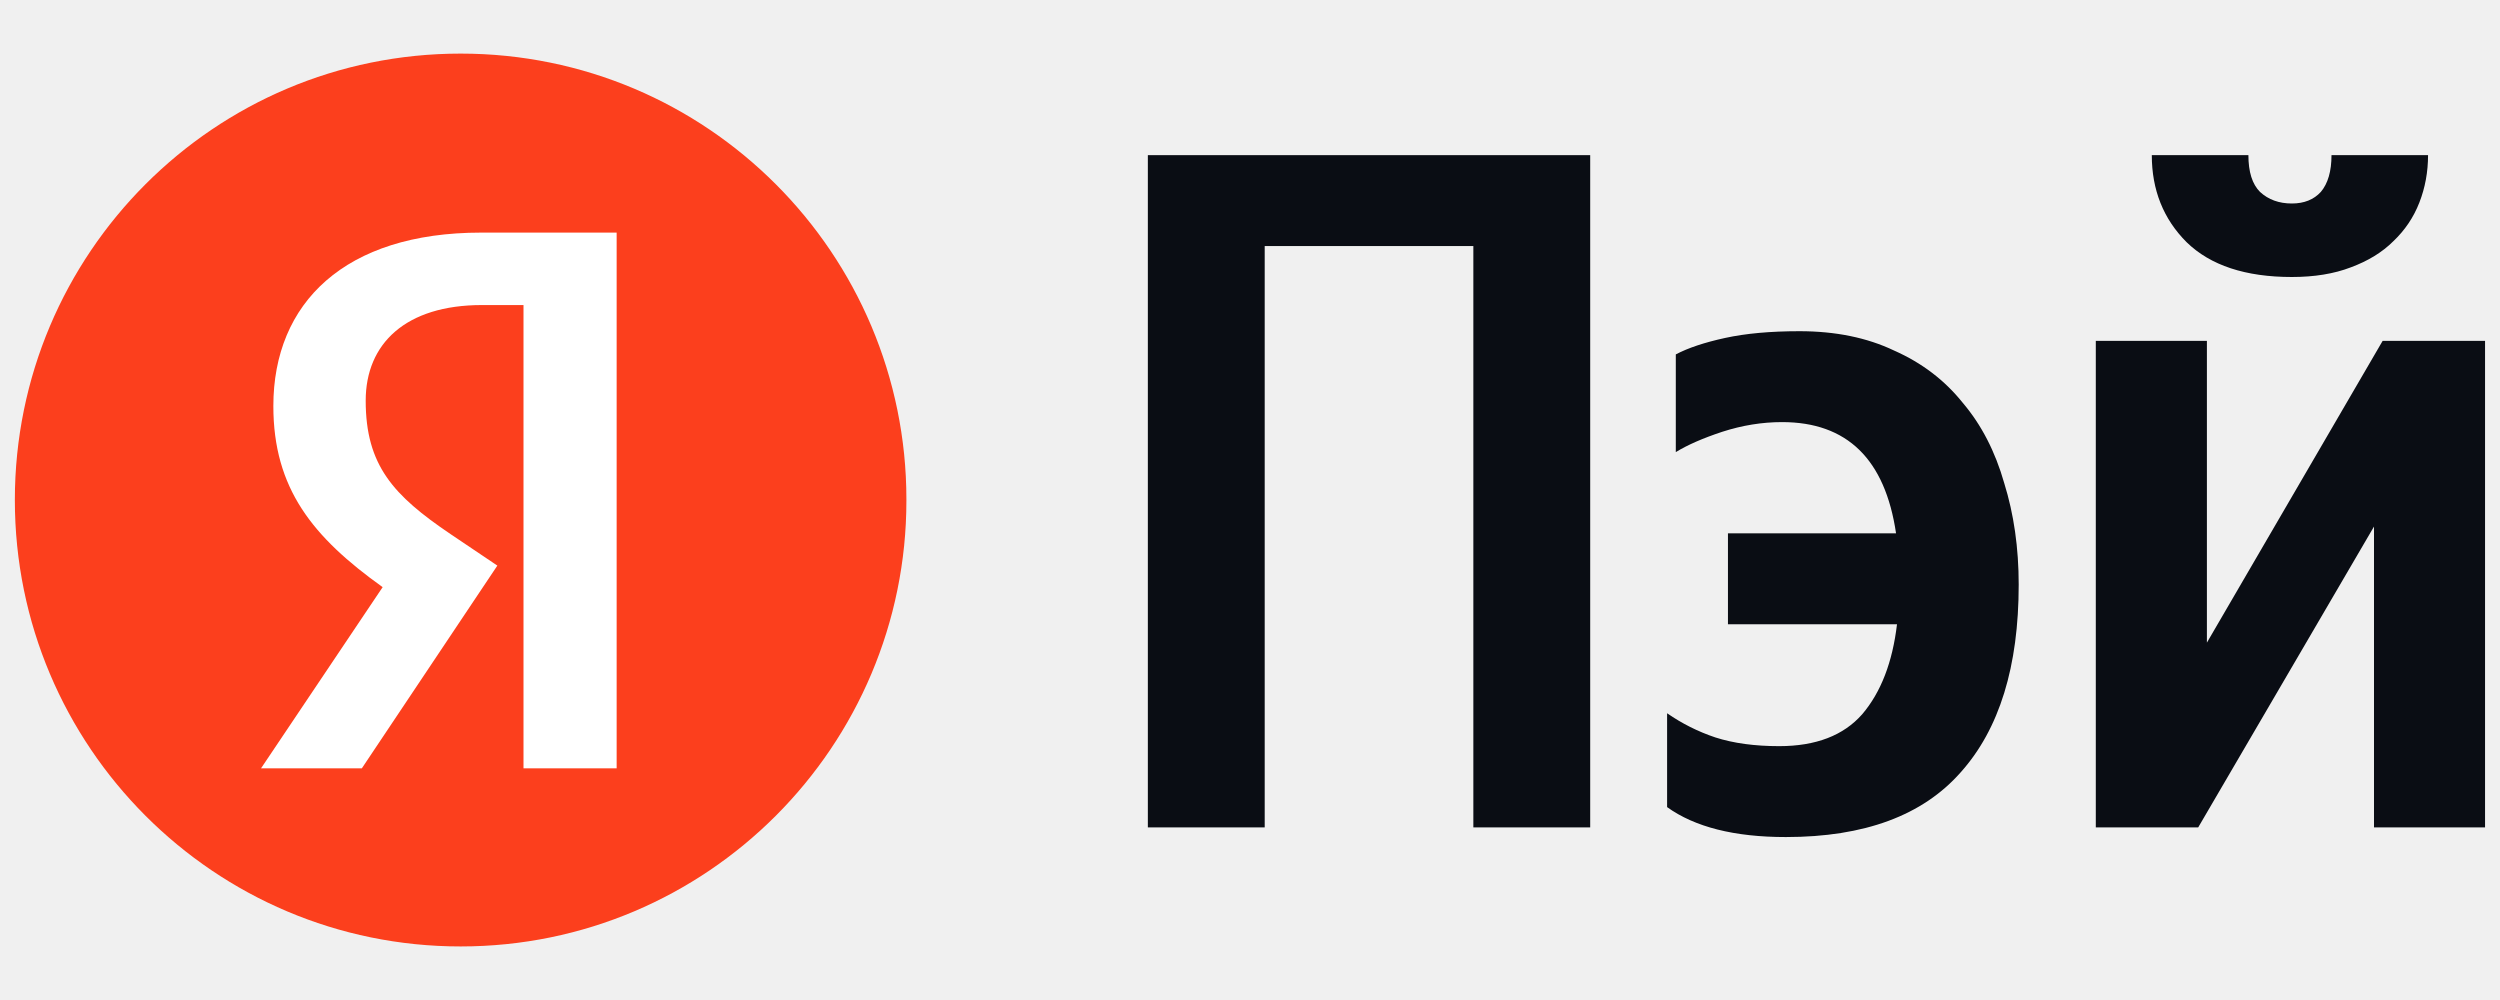
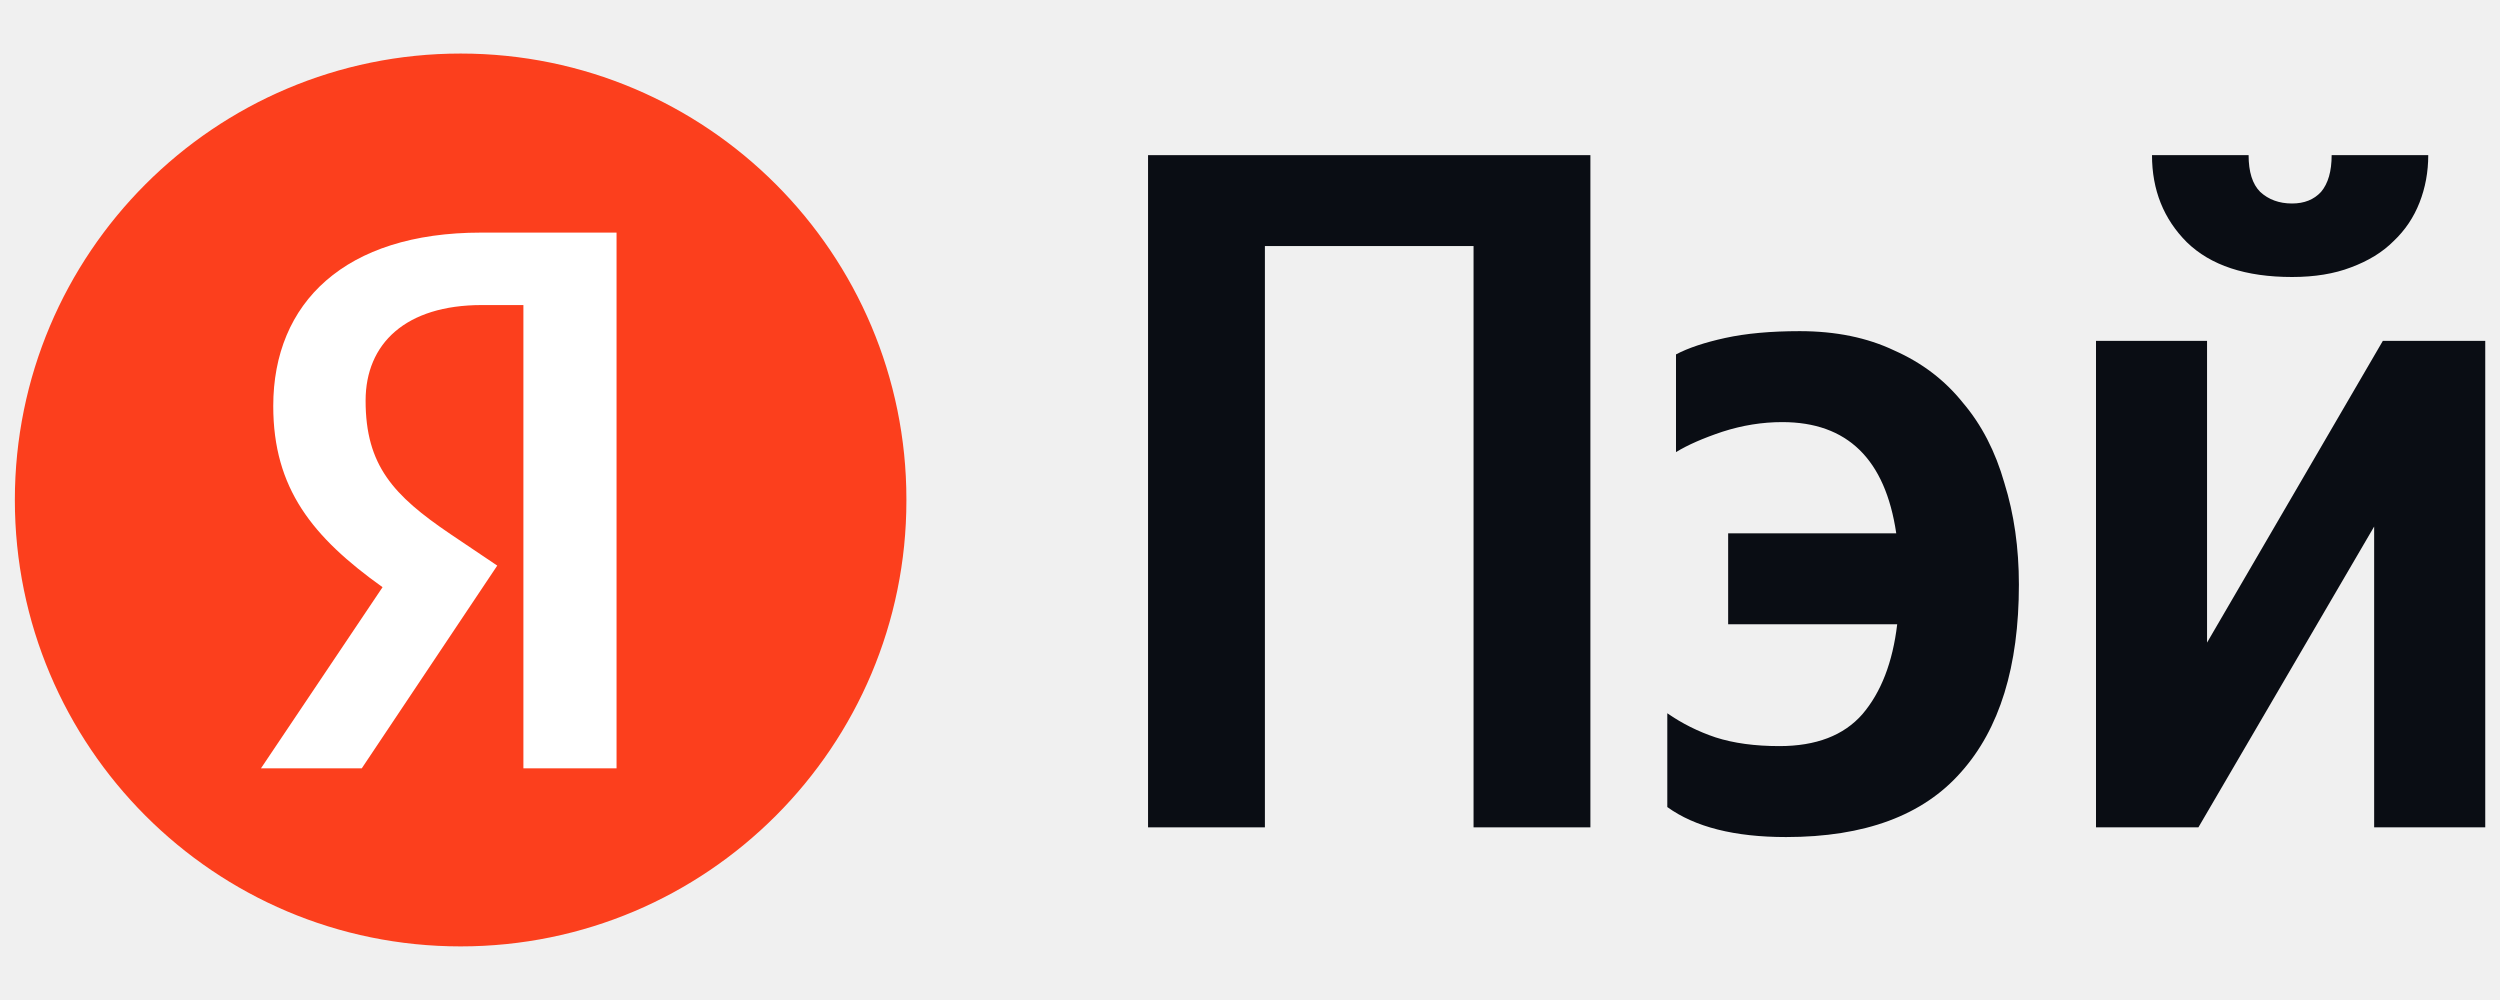
<svg xmlns="http://www.w3.org/2000/svg" width="50" height="20" viewBox="0 0 50 20" fill="none">
-   <path d="M31.804 3.103V16.548H29.467V4.921H25.294V16.548H22.957V3.103H31.804Z" fill="#0A0D14" />
-   <path d="M35.718 16.741C34.688 16.741 33.896 16.541 33.342 16.142V14.265C33.639 14.471 33.961 14.633 34.308 14.749C34.669 14.865 35.094 14.923 35.583 14.923C36.317 14.923 36.871 14.71 37.245 14.284C37.618 13.846 37.85 13.246 37.94 12.485H34.559V10.667H37.921C37.702 9.184 36.942 8.442 35.641 8.442C35.242 8.442 34.843 8.507 34.444 8.636C34.057 8.764 33.748 8.9 33.516 9.042V7.088C33.761 6.959 34.089 6.849 34.502 6.759C34.914 6.669 35.409 6.624 35.989 6.624C36.71 6.624 37.341 6.753 37.882 7.011C38.436 7.256 38.893 7.604 39.254 8.055C39.627 8.494 39.904 9.029 40.084 9.661C40.277 10.28 40.374 10.957 40.374 11.692C40.374 13.33 39.988 14.581 39.215 15.445C38.455 16.309 37.29 16.741 35.718 16.741Z" fill="#0A0D14" />
-   <path d="M45.837 5.54C44.91 5.54 44.208 5.308 43.732 4.844C43.268 4.38 43.036 3.799 43.036 3.103H44.968C44.968 3.438 45.045 3.683 45.2 3.838C45.367 3.993 45.58 4.07 45.837 4.07C46.082 4.07 46.275 3.993 46.417 3.838C46.559 3.67 46.63 3.425 46.63 3.103H48.561C48.561 3.438 48.503 3.754 48.387 4.051C48.272 4.347 48.098 4.605 47.866 4.825C47.647 5.044 47.364 5.218 47.016 5.347C46.681 5.476 46.288 5.54 45.837 5.54ZM44.138 6.817V12.853L47.653 6.817H49.701V16.548H47.48V10.531L43.964 16.548H41.916V6.817H44.138Z" fill="#0A0D14" />
-   <g clip-path="url(#clip0_1_10693)">
+   <path d="M31.808 3.103V16.547H29.471V4.921H25.298V16.547H22.961V3.103H31.808Z" fill="#0A0D14" />
+   <path d="M35.722 16.741C34.692 16.741 33.9 16.541 33.346 16.141V14.265C33.642 14.471 33.965 14.632 34.312 14.748C34.673 14.864 35.098 14.922 35.587 14.922C36.321 14.922 36.875 14.71 37.248 14.284C37.622 13.846 37.854 13.246 37.944 12.485H34.563V10.666H37.925C37.706 9.183 36.946 8.442 35.645 8.442C35.246 8.442 34.847 8.506 34.447 8.635C34.061 8.764 33.752 8.9 33.52 9.042V7.088C33.765 6.959 34.093 6.849 34.505 6.759C34.917 6.669 35.413 6.623 35.993 6.623C36.714 6.623 37.345 6.752 37.886 7.01C38.44 7.255 38.897 7.604 39.258 8.055C39.631 8.493 39.908 9.029 40.088 9.661C40.281 10.28 40.378 10.957 40.378 11.692C40.378 13.33 39.992 14.581 39.219 15.445C38.459 16.309 37.294 16.741 35.722 16.741Z" fill="#0A0D14" />
+   <path d="M45.841 5.54C44.914 5.54 44.212 5.308 43.736 4.844C43.272 4.379 43.04 3.799 43.04 3.103H44.972C44.972 3.438 45.049 3.683 45.204 3.838C45.371 3.992 45.584 4.07 45.841 4.07C46.086 4.07 46.279 3.992 46.421 3.838C46.563 3.67 46.633 3.425 46.633 3.103H48.565C48.565 3.438 48.507 3.754 48.391 4.05C48.275 4.347 48.102 4.605 47.87 4.824C47.651 5.044 47.367 5.218 47.02 5.347C46.685 5.476 46.292 5.54 45.841 5.54ZM44.141 6.817V12.852L47.657 6.817H49.705V16.547H47.483V10.531L43.968 16.547H41.92V6.817H44.141Z" fill="#0A0D14" />
+   <g clip-path="url(#clip0_0_21615)">
    <ellipse cx="9.213" cy="10" rx="8.916" ry="8.929" fill="#FC3F1D" />
-     <path d="M10.47 15.366H12.333V4.652H9.623C6.899 4.652 5.467 6.055 5.467 8.121C5.467 9.77 6.252 10.741 7.653 11.743L5.221 15.366H7.237L9.947 11.312L9.008 10.68C7.868 9.909 7.314 9.308 7.314 8.013C7.314 6.872 8.115 6.101 9.639 6.101H10.47V15.366Z" fill="white" />
+     <path d="M10.468 15.367H12.331V4.652H9.621C6.897 4.652 5.465 6.055 5.465 8.121C5.465 9.771 6.25 10.742 7.651 11.744L5.219 15.367H7.235L9.945 11.312L9.006 10.68C7.867 9.909 7.312 9.308 7.312 8.013C7.312 6.872 8.113 6.101 9.637 6.101H10.468V15.367Z" fill="white" />
  </g>
  <defs>
-     <clipPath id="clip0_1_10693">
-       <rect x="0.297" y="1.072" width="17.831" height="17.857" rx="8.916" fill="white" />
+     <clipPath id="clip0_0_21615">
+       <rect x="0.297" y="1.071" width="17.831" height="17.857" rx="8.916" fill="white" />
    </clipPath>
  </defs>
</svg>
